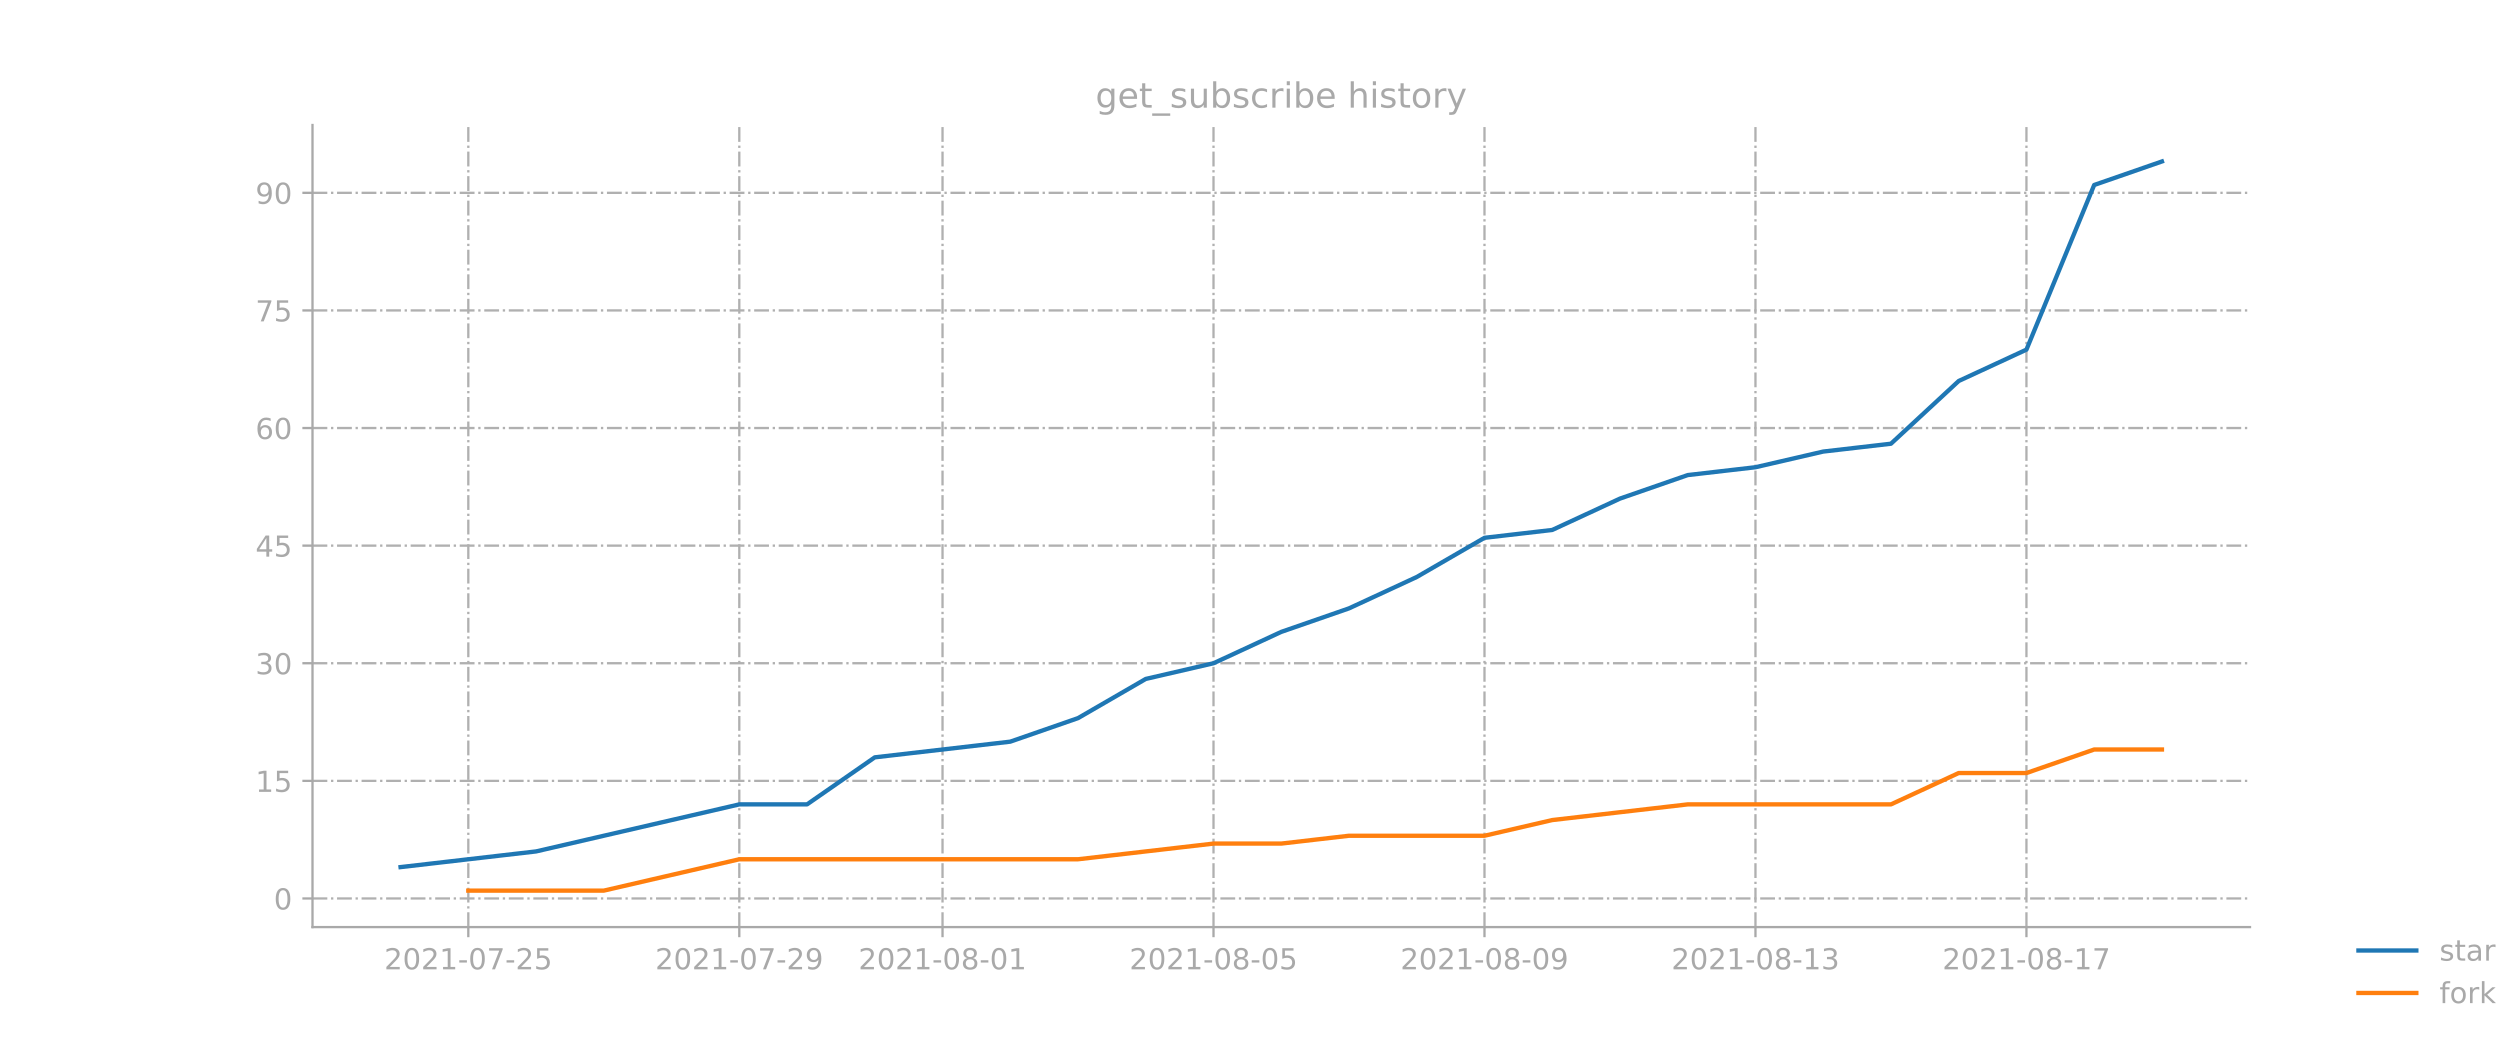
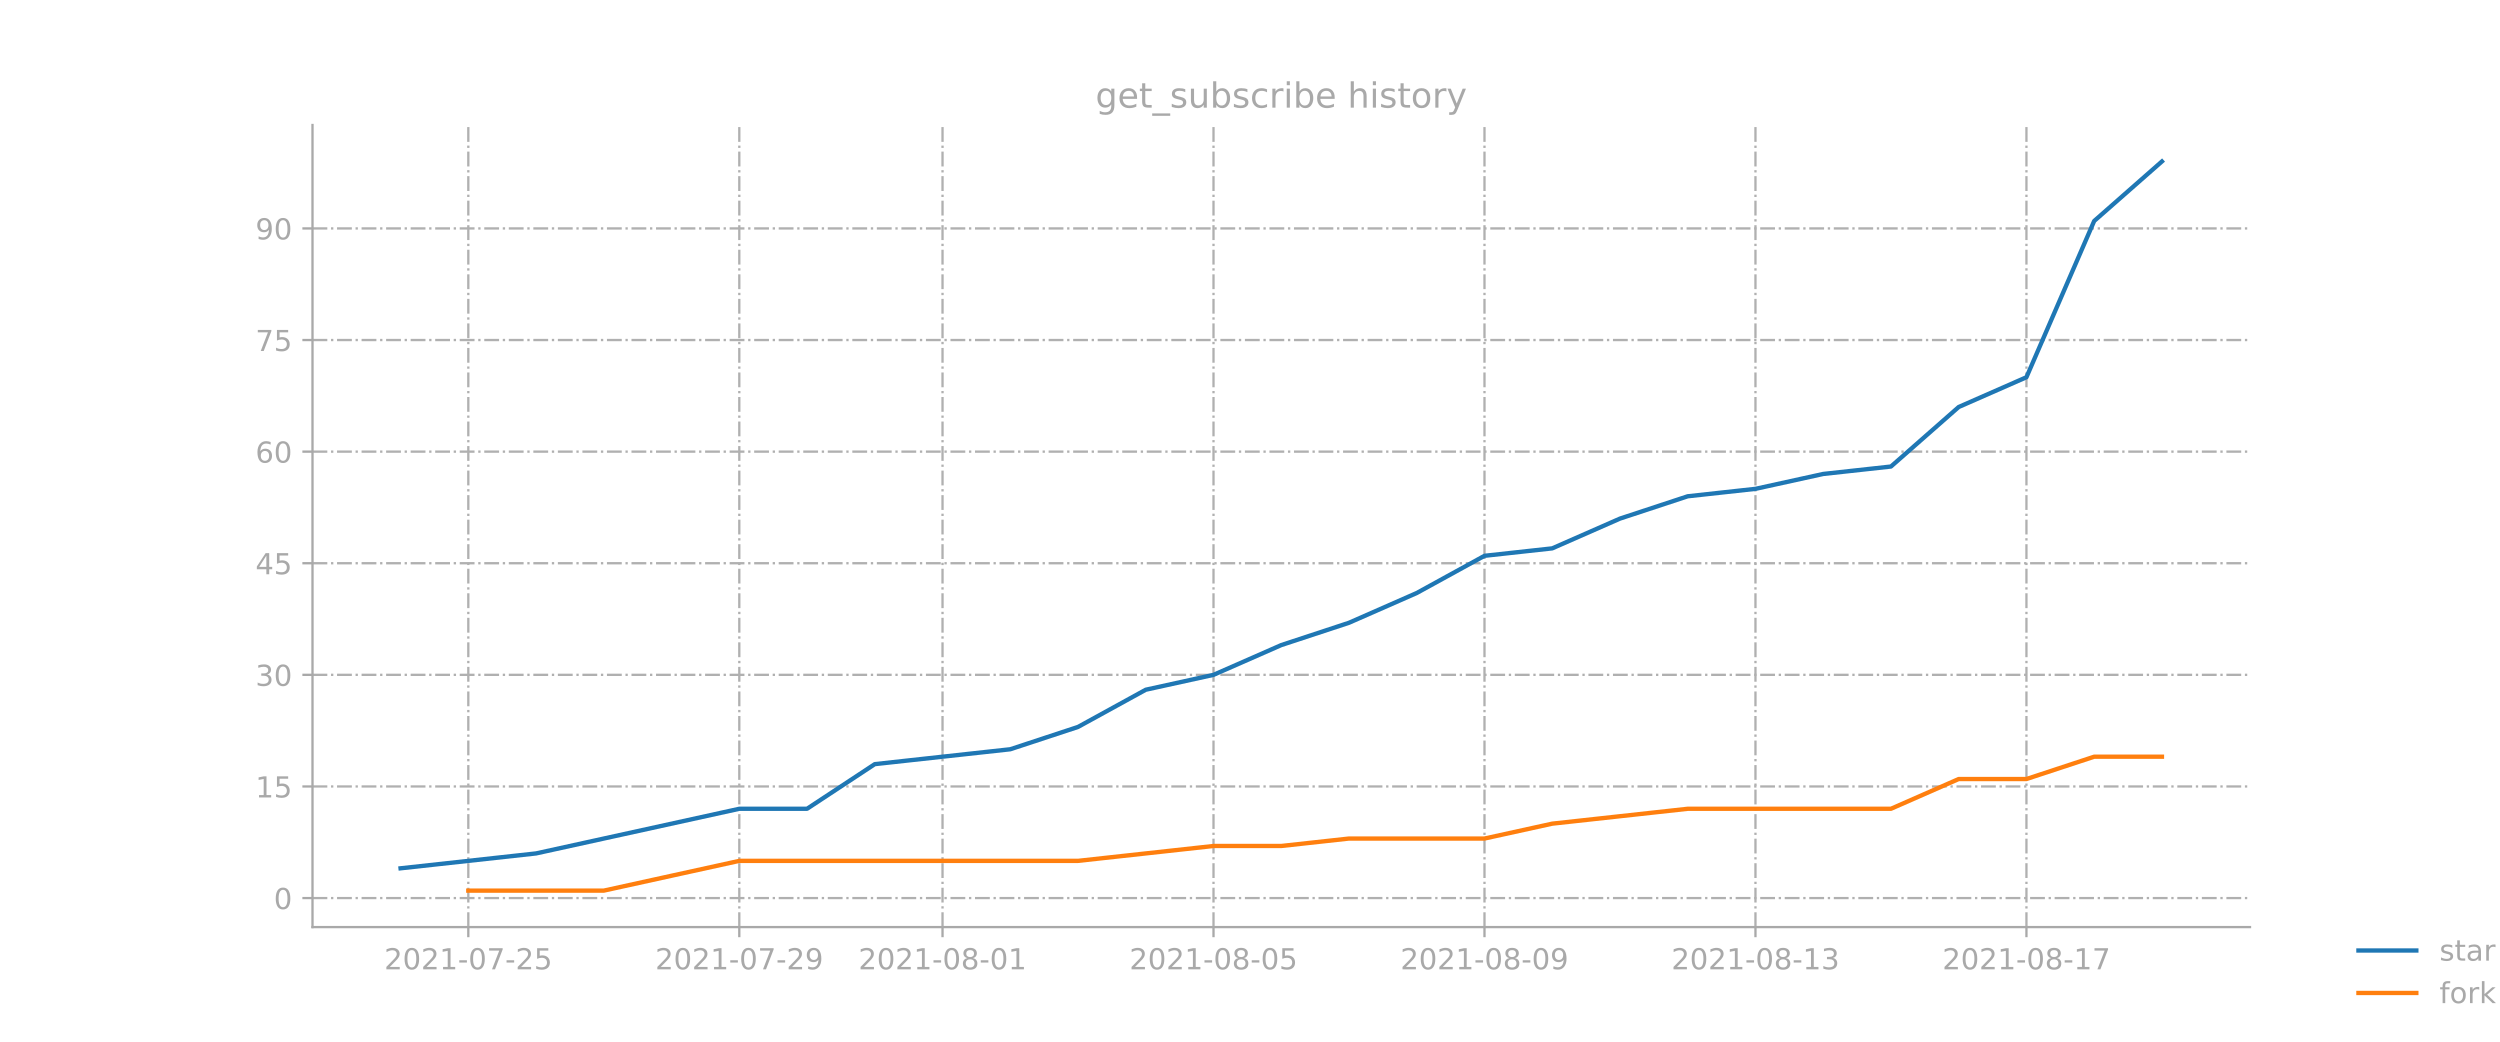
<svg xmlns="http://www.w3.org/2000/svg" xmlns:xlink="http://www.w3.org/1999/xlink" height="360pt" version="1.1" viewBox="0 0 864 360" width="864pt">
  <defs>
    <style type="text/css">*{stroke-linecap:butt;stroke-linejoin:round;}</style>
  </defs>
  <g id="figure_1">
    <g id="patch_1">
      <path d="M 0 360  L 864 360  L 864 0  L 0 0  z " style="fill:none;opacity:0;" />
    </g>
    <g id="axes_1">
      <g id="patch_2">
        <path d="M 108 320.4  L 777.6 320.4  L 777.6 43.2  L 108 43.2  z " style="fill:none;opacity:0;" />
      </g>
      <g id="matplotlib.axis_1">
        <g id="xtick_1">
          <g id="line2d_1">
-             <path clip-path="url(#pb019eb2b09)" d="M 161.849 320.4  L 161.849 43.2  " style="fill:none;stroke:#b0b0b0;stroke-dasharray:5.12,1.28,0.8,1.28;stroke-dashoffset:0;stroke-width:0.8;" />
+             <path clip-path="url(#pa0973a08f8)" d="M 161.849 320.4  L 161.849 43.2  " style="fill:none;stroke:#b0b0b0;stroke-dasharray:5.12,1.28,0.8,1.28;stroke-dashoffset:0;stroke-width:0.8;" />
          </g>
          <g id="line2d_2">
            <defs>
-               <path d="M 0 0  L 0 3.5  " id="m66d3cc88c0" style="stroke:#a9a9a9;stroke-width:0.8;" />
+               <path d="M 0 0  L 0 3.5  " id="m1a18a1e7d7" style="stroke:#a9a9a9;stroke-width:0.8;" />
            </defs>
            <g>
-               <use style="fill:#a9a9a9;stroke:#a9a9a9;stroke-width:0.8;" x="161.849" xlink:href="#m66d3cc88c0" y="320.4" />
+               <use style="fill:#a9a9a9;stroke:#a9a9a9;stroke-width:0.8;" x="161.849" xlink:href="#m1a18a1e7d7" y="320.4" />
            </g>
          </g>
          <g id="text_1">
            <g style="fill:#a9a9a9;" transform="translate(132.7911 334.9984)scale(0.1 -0.1)">
              <defs>
                <path d="M 1228 531  L 3431 531  L 3431 0  L 469 0  L 469 531  Q 828 903 1448 1529  Q 2069 2156 2228 2338  Q 2531 2678 2651 2914  Q 2772 3150 2772 3378  Q 2772 3750 2511 3984  Q 2250 4219 1831 4219  Q 1534 4219 1204 4116  Q 875 4013 500 3803  L 500 4441  Q 881 4594 1212 4672  Q 1544 4750 1819 4750  Q 2544 4750 2975 4387  Q 3406 4025 3406 3419  Q 3406 3131 3298 2873  Q 3191 2616 2906 2266  Q 2828 2175 2409 1742  Q 1991 1309 1228 531  z " id="DejaVuSans-32" transform="scale(0.015625)" />
                <path d="M 2034 4250  Q 1547 4250 1301 3770  Q 1056 3291 1056 2328  Q 1056 1369 1301 889  Q 1547 409 2034 409  Q 2525 409 2770 889  Q 3016 1369 3016 2328  Q 3016 3291 2770 3770  Q 2525 4250 2034 4250  z M 2034 4750  Q 2819 4750 3233 4129  Q 3647 3509 3647 2328  Q 3647 1150 3233 529  Q 2819 -91 2034 -91  Q 1250 -91 836 529  Q 422 1150 422 2328  Q 422 3509 836 4129  Q 1250 4750 2034 4750  z " id="DejaVuSans-30" transform="scale(0.015625)" />
                <path d="M 794 531  L 1825 531  L 1825 4091  L 703 3866  L 703 4441  L 1819 4666  L 2450 4666  L 2450 531  L 3481 531  L 3481 0  L 794 0  L 794 531  z " id="DejaVuSans-31" transform="scale(0.015625)" />
                <path d="M 313 2009  L 1997 2009  L 1997 1497  L 313 1497  L 313 2009  z " id="DejaVuSans-2d" transform="scale(0.015625)" />
                <path d="M 525 4666  L 3525 4666  L 3525 4397  L 1831 0  L 1172 0  L 2766 4134  L 525 4134  L 525 4666  z " id="DejaVuSans-37" transform="scale(0.015625)" />
                <path d="M 691 4666  L 3169 4666  L 3169 4134  L 1269 4134  L 1269 2991  Q 1406 3038 1543 3061  Q 1681 3084 1819 3084  Q 2600 3084 3056 2656  Q 3513 2228 3513 1497  Q 3513 744 3044 326  Q 2575 -91 1722 -91  Q 1428 -91 1123 -41  Q 819 9 494 109  L 494 744  Q 775 591 1075 516  Q 1375 441 1709 441  Q 2250 441 2565 725  Q 2881 1009 2881 1497  Q 2881 1984 2565 2268  Q 2250 2553 1709 2553  Q 1456 2553 1204 2497  Q 953 2441 691 2322  L 691 4666  z " id="DejaVuSans-35" transform="scale(0.015625)" />
              </defs>
              <use xlink:href="#DejaVuSans-32" />
              <use x="63.623" xlink:href="#DejaVuSans-30" />
              <use x="127.246" xlink:href="#DejaVuSans-32" />
              <use x="190.869" xlink:href="#DejaVuSans-31" />
              <use x="254.492" xlink:href="#DejaVuSans-2d" />
              <use x="290.576" xlink:href="#DejaVuSans-30" />
              <use x="354.199" xlink:href="#DejaVuSans-37" />
              <use x="417.822" xlink:href="#DejaVuSans-2d" />
              <use x="453.906" xlink:href="#DejaVuSans-32" />
              <use x="517.529" xlink:href="#DejaVuSans-35" />
            </g>
          </g>
        </g>
        <g id="xtick_2">
          <g id="line2d_3">
-             <path clip-path="url(#pb019eb2b09)" d="M 255.499 320.4  L 255.499 43.2  " style="fill:none;stroke:#b0b0b0;stroke-dasharray:5.12,1.28,0.8,1.28;stroke-dashoffset:0;stroke-width:0.8;" />
+             <path clip-path="url(#pa0973a08f8)" d="M 255.499 320.4  L 255.499 43.2  " style="fill:none;stroke:#b0b0b0;stroke-dasharray:5.12,1.28,0.8,1.28;stroke-dashoffset:0;stroke-width:0.8;" />
          </g>
          <g id="line2d_4">
            <g>
-               <use style="fill:#a9a9a9;stroke:#a9a9a9;stroke-width:0.8;" x="255.499" xlink:href="#m66d3cc88c0" y="320.4" />
+               <use style="fill:#a9a9a9;stroke:#a9a9a9;stroke-width:0.8;" x="255.499" xlink:href="#m1a18a1e7d7" y="320.4" />
            </g>
          </g>
          <g id="text_2">
            <g style="fill:#a9a9a9;" transform="translate(226.4415 334.9984)scale(0.1 -0.1)">
              <defs>
                <path d="M 703 97  L 703 672  Q 941 559 1184 500  Q 1428 441 1663 441  Q 2288 441 2617 861  Q 2947 1281 2994 2138  Q 2813 1869 2534 1725  Q 2256 1581 1919 1581  Q 1219 1581 811 2004  Q 403 2428 403 3163  Q 403 3881 828 4315  Q 1253 4750 1959 4750  Q 2769 4750 3195 4129  Q 3622 3509 3622 2328  Q 3622 1225 3098 567  Q 2575 -91 1691 -91  Q 1453 -91 1209 -44  Q 966 3 703 97  z M 1959 2075  Q 2384 2075 2632 2365  Q 2881 2656 2881 3163  Q 2881 3666 2632 3958  Q 2384 4250 1959 4250  Q 1534 4250 1286 3958  Q 1038 3666 1038 3163  Q 1038 2656 1286 2365  Q 1534 2075 1959 2075  z " id="DejaVuSans-39" transform="scale(0.015625)" />
              </defs>
              <use xlink:href="#DejaVuSans-32" />
              <use x="63.623" xlink:href="#DejaVuSans-30" />
              <use x="127.246" xlink:href="#DejaVuSans-32" />
              <use x="190.869" xlink:href="#DejaVuSans-31" />
              <use x="254.492" xlink:href="#DejaVuSans-2d" />
              <use x="290.576" xlink:href="#DejaVuSans-30" />
              <use x="354.199" xlink:href="#DejaVuSans-37" />
              <use x="417.822" xlink:href="#DejaVuSans-2d" />
              <use x="453.906" xlink:href="#DejaVuSans-32" />
              <use x="517.529" xlink:href="#DejaVuSans-39" />
            </g>
          </g>
        </g>
        <g id="xtick_3">
          <g id="line2d_5">
-             <path clip-path="url(#pb019eb2b09)" d="M 325.737 320.4  L 325.737 43.2  " style="fill:none;stroke:#b0b0b0;stroke-dasharray:5.12,1.28,0.8,1.28;stroke-dashoffset:0;stroke-width:0.8;" />
+             <path clip-path="url(#pa0973a08f8)" d="M 325.737 320.4  L 325.737 43.2  " style="fill:none;stroke:#b0b0b0;stroke-dasharray:5.12,1.28,0.8,1.28;stroke-dashoffset:0;stroke-width:0.8;" />
          </g>
          <g id="line2d_6">
            <g>
-               <use style="fill:#a9a9a9;stroke:#a9a9a9;stroke-width:0.8;" x="325.737" xlink:href="#m66d3cc88c0" y="320.4" />
+               <use style="fill:#a9a9a9;stroke:#a9a9a9;stroke-width:0.8;" x="325.737" xlink:href="#m1a18a1e7d7" y="320.4" />
            </g>
          </g>
          <g id="text_3">
            <g style="fill:#a9a9a9;" transform="translate(296.6793 334.9984)scale(0.1 -0.1)">
              <defs>
                <path d="M 2034 2216  Q 1584 2216 1326 1975  Q 1069 1734 1069 1313  Q 1069 891 1326 650  Q 1584 409 2034 409  Q 2484 409 2743 651  Q 3003 894 3003 1313  Q 3003 1734 2745 1975  Q 2488 2216 2034 2216  z M 1403 2484  Q 997 2584 770 2862  Q 544 3141 544 3541  Q 544 4100 942 4425  Q 1341 4750 2034 4750  Q 2731 4750 3128 4425  Q 3525 4100 3525 3541  Q 3525 3141 3298 2862  Q 3072 2584 2669 2484  Q 3125 2378 3379 2068  Q 3634 1759 3634 1313  Q 3634 634 3220 271  Q 2806 -91 2034 -91  Q 1263 -91 848 271  Q 434 634 434 1313  Q 434 1759 690 2068  Q 947 2378 1403 2484  z M 1172 3481  Q 1172 3119 1398 2916  Q 1625 2713 2034 2713  Q 2441 2713 2670 2916  Q 2900 3119 2900 3481  Q 2900 3844 2670 4047  Q 2441 4250 2034 4250  Q 1625 4250 1398 4047  Q 1172 3844 1172 3481  z " id="DejaVuSans-38" transform="scale(0.015625)" />
              </defs>
              <use xlink:href="#DejaVuSans-32" />
              <use x="63.623" xlink:href="#DejaVuSans-30" />
              <use x="127.246" xlink:href="#DejaVuSans-32" />
              <use x="190.869" xlink:href="#DejaVuSans-31" />
              <use x="254.492" xlink:href="#DejaVuSans-2d" />
              <use x="290.576" xlink:href="#DejaVuSans-30" />
              <use x="354.199" xlink:href="#DejaVuSans-38" />
              <use x="417.822" xlink:href="#DejaVuSans-2d" />
              <use x="453.906" xlink:href="#DejaVuSans-30" />
              <use x="517.529" xlink:href="#DejaVuSans-31" />
            </g>
          </g>
        </g>
        <g id="xtick_4">
          <g id="line2d_7">
-             <path clip-path="url(#pb019eb2b09)" d="M 419.387 320.4  L 419.387 43.2  " style="fill:none;stroke:#b0b0b0;stroke-dasharray:5.12,1.28,0.8,1.28;stroke-dashoffset:0;stroke-width:0.8;" />
+             <path clip-path="url(#pa0973a08f8)" d="M 419.387 320.4  L 419.387 43.2  " style="fill:none;stroke:#b0b0b0;stroke-dasharray:5.12,1.28,0.8,1.28;stroke-dashoffset:0;stroke-width:0.8;" />
          </g>
          <g id="line2d_8">
            <g>
-               <use style="fill:#a9a9a9;stroke:#a9a9a9;stroke-width:0.8;" x="419.387" xlink:href="#m66d3cc88c0" y="320.4" />
+               <use style="fill:#a9a9a9;stroke:#a9a9a9;stroke-width:0.8;" x="419.387" xlink:href="#m1a18a1e7d7" y="320.4" />
            </g>
          </g>
          <g id="text_4">
            <g style="fill:#a9a9a9;" transform="translate(390.3296 334.9984)scale(0.1 -0.1)">
              <use xlink:href="#DejaVuSans-32" />
              <use x="63.623" xlink:href="#DejaVuSans-30" />
              <use x="127.246" xlink:href="#DejaVuSans-32" />
              <use x="190.869" xlink:href="#DejaVuSans-31" />
              <use x="254.492" xlink:href="#DejaVuSans-2d" />
              <use x="290.576" xlink:href="#DejaVuSans-30" />
              <use x="354.199" xlink:href="#DejaVuSans-38" />
              <use x="417.822" xlink:href="#DejaVuSans-2d" />
              <use x="453.906" xlink:href="#DejaVuSans-30" />
              <use x="517.529" xlink:href="#DejaVuSans-35" />
            </g>
          </g>
        </g>
        <g id="xtick_5">
          <g id="line2d_9">
-             <path clip-path="url(#pb019eb2b09)" d="M 513.038 320.4  L 513.038 43.2  " style="fill:none;stroke:#b0b0b0;stroke-dasharray:5.12,1.28,0.8,1.28;stroke-dashoffset:0;stroke-width:0.8;" />
+             <path clip-path="url(#pa0973a08f8)" d="M 513.038 320.4  L 513.038 43.2  " style="fill:none;stroke:#b0b0b0;stroke-dasharray:5.12,1.28,0.8,1.28;stroke-dashoffset:0;stroke-width:0.8;" />
          </g>
          <g id="line2d_10">
            <g>
-               <use style="fill:#a9a9a9;stroke:#a9a9a9;stroke-width:0.8;" x="513.038" xlink:href="#m66d3cc88c0" y="320.4" />
+               <use style="fill:#a9a9a9;stroke:#a9a9a9;stroke-width:0.8;" x="513.038" xlink:href="#m1a18a1e7d7" y="320.4" />
            </g>
          </g>
          <g id="text_5">
            <g style="fill:#a9a9a9;" transform="translate(483.9799 334.9984)scale(0.1 -0.1)">
              <use xlink:href="#DejaVuSans-32" />
              <use x="63.623" xlink:href="#DejaVuSans-30" />
              <use x="127.246" xlink:href="#DejaVuSans-32" />
              <use x="190.869" xlink:href="#DejaVuSans-31" />
              <use x="254.492" xlink:href="#DejaVuSans-2d" />
              <use x="290.576" xlink:href="#DejaVuSans-30" />
              <use x="354.199" xlink:href="#DejaVuSans-38" />
              <use x="417.822" xlink:href="#DejaVuSans-2d" />
              <use x="453.906" xlink:href="#DejaVuSans-30" />
              <use x="517.529" xlink:href="#DejaVuSans-39" />
            </g>
          </g>
        </g>
        <g id="xtick_6">
          <g id="line2d_11">
-             <path clip-path="url(#pb019eb2b09)" d="M 606.688 320.4  L 606.688 43.2  " style="fill:none;stroke:#b0b0b0;stroke-dasharray:5.12,1.28,0.8,1.28;stroke-dashoffset:0;stroke-width:0.8;" />
+             <path clip-path="url(#pa0973a08f8)" d="M 606.688 320.4  L 606.688 43.2  " style="fill:none;stroke:#b0b0b0;stroke-dasharray:5.12,1.28,0.8,1.28;stroke-dashoffset:0;stroke-width:0.8;" />
          </g>
          <g id="line2d_12">
            <g>
-               <use style="fill:#a9a9a9;stroke:#a9a9a9;stroke-width:0.8;" x="606.688" xlink:href="#m66d3cc88c0" y="320.4" />
+               <use style="fill:#a9a9a9;stroke:#a9a9a9;stroke-width:0.8;" x="606.688" xlink:href="#m1a18a1e7d7" y="320.4" />
            </g>
          </g>
          <g id="text_6">
            <g style="fill:#a9a9a9;" transform="translate(577.6303 334.9984)scale(0.1 -0.1)">
              <defs>
                <path d="M 2597 2516  Q 3050 2419 3304 2112  Q 3559 1806 3559 1356  Q 3559 666 3084 287  Q 2609 -91 1734 -91  Q 1441 -91 1130 -33  Q 819 25 488 141  L 488 750  Q 750 597 1062 519  Q 1375 441 1716 441  Q 2309 441 2620 675  Q 2931 909 2931 1356  Q 2931 1769 2642 2001  Q 2353 2234 1838 2234  L 1294 2234  L 1294 2753  L 1863 2753  Q 2328 2753 2575 2939  Q 2822 3125 2822 3475  Q 2822 3834 2567 4026  Q 2313 4219 1838 4219  Q 1578 4219 1281 4162  Q 984 4106 628 3988  L 628 4550  Q 988 4650 1302 4700  Q 1616 4750 1894 4750  Q 2613 4750 3031 4423  Q 3450 4097 3450 3541  Q 3450 3153 3228 2886  Q 3006 2619 2597 2516  z " id="DejaVuSans-33" transform="scale(0.015625)" />
              </defs>
              <use xlink:href="#DejaVuSans-32" />
              <use x="63.623" xlink:href="#DejaVuSans-30" />
              <use x="127.246" xlink:href="#DejaVuSans-32" />
              <use x="190.869" xlink:href="#DejaVuSans-31" />
              <use x="254.492" xlink:href="#DejaVuSans-2d" />
              <use x="290.576" xlink:href="#DejaVuSans-30" />
              <use x="354.199" xlink:href="#DejaVuSans-38" />
              <use x="417.822" xlink:href="#DejaVuSans-2d" />
              <use x="453.906" xlink:href="#DejaVuSans-31" />
              <use x="517.529" xlink:href="#DejaVuSans-33" />
            </g>
          </g>
        </g>
        <g id="xtick_7">
          <g id="line2d_13">
-             <path clip-path="url(#pb019eb2b09)" d="M 700.338 320.4  L 700.338 43.2  " style="fill:none;stroke:#b0b0b0;stroke-dasharray:5.12,1.28,0.8,1.28;stroke-dashoffset:0;stroke-width:0.8;" />
+             <path clip-path="url(#pa0973a08f8)" d="M 700.338 320.4  L 700.338 43.2  " style="fill:none;stroke:#b0b0b0;stroke-dasharray:5.12,1.28,0.8,1.28;stroke-dashoffset:0;stroke-width:0.8;" />
          </g>
          <g id="line2d_14">
            <g>
-               <use style="fill:#a9a9a9;stroke:#a9a9a9;stroke-width:0.8;" x="700.338" xlink:href="#m66d3cc88c0" y="320.4" />
+               <use style="fill:#a9a9a9;stroke:#a9a9a9;stroke-width:0.8;" x="700.338" xlink:href="#m1a18a1e7d7" y="320.4" />
            </g>
          </g>
          <g id="text_7">
            <g style="fill:#a9a9a9;" transform="translate(671.2806 334.9984)scale(0.1 -0.1)">
              <use xlink:href="#DejaVuSans-32" />
              <use x="63.623" xlink:href="#DejaVuSans-30" />
              <use x="127.246" xlink:href="#DejaVuSans-32" />
              <use x="190.869" xlink:href="#DejaVuSans-31" />
              <use x="254.492" xlink:href="#DejaVuSans-2d" />
              <use x="290.576" xlink:href="#DejaVuSans-30" />
              <use x="354.199" xlink:href="#DejaVuSans-38" />
              <use x="417.822" xlink:href="#DejaVuSans-2d" />
              <use x="453.906" xlink:href="#DejaVuSans-31" />
              <use x="517.529" xlink:href="#DejaVuSans-37" />
            </g>
          </g>
        </g>
      </g>
      <g id="matplotlib.axis_2">
        <g id="ytick_1">
          <g id="line2d_15">
-             <path clip-path="url(#pb019eb2b09)" d="M 108 310.51  L 777.6 310.51  " style="fill:none;stroke:#b0b0b0;stroke-dasharray:5.12,1.28,0.8,1.28;stroke-dashoffset:0;stroke-width:0.8;" />
+             <path clip-path="url(#pa0973a08f8)" d="M 108 310.371  L 777.6 310.371  " style="fill:none;stroke:#b0b0b0;stroke-dasharray:5.12,1.28,0.8,1.28;stroke-dashoffset:0;stroke-width:0.8;" />
          </g>
          <g id="line2d_16">
            <defs>
-               <path d="M 0 0  L -3.5 0  " id="m560b01ccc2" style="stroke:#a9a9a9;stroke-width:0.8;" />
+               <path d="M 0 0  L -3.5 0  " id="m428ee29668" style="stroke:#a9a9a9;stroke-width:0.8;" />
            </defs>
            <g>
-               <use style="fill:#a9a9a9;stroke:#a9a9a9;stroke-width:0.8;" x="108" xlink:href="#m560b01ccc2" y="310.51" />
+               <use style="fill:#a9a9a9;stroke:#a9a9a9;stroke-width:0.8;" x="108" xlink:href="#m428ee29668" y="310.371" />
            </g>
          </g>
          <g id="text_8">
-             <g style="fill:#a9a9a9;" transform="translate(94.6375 314.3089)scale(0.1 -0.1)">
+             <g style="fill:#a9a9a9;" transform="translate(94.6375 314.1706)scale(0.1 -0.1)">
              <use xlink:href="#DejaVuSans-30" />
            </g>
          </g>
        </g>
        <g id="ytick_2">
          <g id="line2d_17">
-             <path clip-path="url(#pb019eb2b09)" d="M 108 269.865  L 777.6 269.865  " style="fill:none;stroke:#b0b0b0;stroke-dasharray:5.12,1.28,0.8,1.28;stroke-dashoffset:0;stroke-width:0.8;" />
+             <path clip-path="url(#pa0973a08f8)" d="M 108 271.8  L 777.6 271.8  " style="fill:none;stroke:#b0b0b0;stroke-dasharray:5.12,1.28,0.8,1.28;stroke-dashoffset:0;stroke-width:0.8;" />
          </g>
          <g id="line2d_18">
            <g>
-               <use style="fill:#a9a9a9;stroke:#a9a9a9;stroke-width:0.8;" x="108" xlink:href="#m560b01ccc2" y="269.865" />
+               <use style="fill:#a9a9a9;stroke:#a9a9a9;stroke-width:0.8;" x="108" xlink:href="#m428ee29668" y="271.8" />
            </g>
          </g>
          <g id="text_9">
-             <g style="fill:#a9a9a9;" transform="translate(88.275 273.6637)scale(0.1 -0.1)">
+             <g style="fill:#a9a9a9;" transform="translate(88.275 275.5992)scale(0.1 -0.1)">
              <use xlink:href="#DejaVuSans-31" />
              <use x="63.623" xlink:href="#DejaVuSans-35" />
            </g>
          </g>
        </g>
        <g id="ytick_3">
          <g id="line2d_19">
-             <path clip-path="url(#pb019eb2b09)" d="M 108 229.219  L 777.6 229.219  " style="fill:none;stroke:#b0b0b0;stroke-dasharray:5.12,1.28,0.8,1.28;stroke-dashoffset:0;stroke-width:0.8;" />
+             <path clip-path="url(#pa0973a08f8)" d="M 108 233.229  L 777.6 233.229  " style="fill:none;stroke:#b0b0b0;stroke-dasharray:5.12,1.28,0.8,1.28;stroke-dashoffset:0;stroke-width:0.8;" />
          </g>
          <g id="line2d_20">
            <g>
-               <use style="fill:#a9a9a9;stroke:#a9a9a9;stroke-width:0.8;" x="108" xlink:href="#m560b01ccc2" y="229.219" />
+               <use style="fill:#a9a9a9;stroke:#a9a9a9;stroke-width:0.8;" x="108" xlink:href="#m428ee29668" y="233.229" />
            </g>
          </g>
          <g id="text_10">
-             <g style="fill:#a9a9a9;" transform="translate(88.275 233.0186)scale(0.1 -0.1)">
+             <g style="fill:#a9a9a9;" transform="translate(88.275 237.0278)scale(0.1 -0.1)">
              <use xlink:href="#DejaVuSans-33" />
              <use x="63.623" xlink:href="#DejaVuSans-30" />
            </g>
          </g>
        </g>
        <g id="ytick_4">
          <g id="line2d_21">
-             <path clip-path="url(#pb019eb2b09)" d="M 108 188.574  L 777.6 188.574  " style="fill:none;stroke:#b0b0b0;stroke-dasharray:5.12,1.28,0.8,1.28;stroke-dashoffset:0;stroke-width:0.8;" />
+             <path clip-path="url(#pa0973a08f8)" d="M 108 194.657  L 777.6 194.657  " style="fill:none;stroke:#b0b0b0;stroke-dasharray:5.12,1.28,0.8,1.28;stroke-dashoffset:0;stroke-width:0.8;" />
          </g>
          <g id="line2d_22">
            <g>
-               <use style="fill:#a9a9a9;stroke:#a9a9a9;stroke-width:0.8;" x="108" xlink:href="#m560b01ccc2" y="188.574" />
+               <use style="fill:#a9a9a9;stroke:#a9a9a9;stroke-width:0.8;" x="108" xlink:href="#m428ee29668" y="194.657" />
            </g>
          </g>
          <g id="text_11">
-             <g style="fill:#a9a9a9;" transform="translate(88.275 192.3734)scale(0.1 -0.1)">
+             <g style="fill:#a9a9a9;" transform="translate(88.275 198.4564)scale(0.1 -0.1)">
              <defs>
                <path d="M 2419 4116  L 825 1625  L 2419 1625  L 2419 4116  z M 2253 4666  L 3047 4666  L 3047 1625  L 3713 1625  L 3713 1100  L 3047 1100  L 3047 0  L 2419 0  L 2419 1100  L 313 1100  L 313 1709  L 2253 4666  z " id="DejaVuSans-34" transform="scale(0.015625)" />
              </defs>
              <use xlink:href="#DejaVuSans-34" />
              <use x="63.623" xlink:href="#DejaVuSans-35" />
            </g>
          </g>
        </g>
        <g id="ytick_5">
          <g id="line2d_23">
-             <path clip-path="url(#pb019eb2b09)" d="M 108 147.929  L 777.6 147.929  " style="fill:none;stroke:#b0b0b0;stroke-dasharray:5.12,1.28,0.8,1.28;stroke-dashoffset:0;stroke-width:0.8;" />
+             <path clip-path="url(#pa0973a08f8)" d="M 108 156.086  L 777.6 156.086  " style="fill:none;stroke:#b0b0b0;stroke-dasharray:5.12,1.28,0.8,1.28;stroke-dashoffset:0;stroke-width:0.8;" />
          </g>
          <g id="line2d_24">
            <g>
-               <use style="fill:#a9a9a9;stroke:#a9a9a9;stroke-width:0.8;" x="108" xlink:href="#m560b01ccc2" y="147.929" />
+               <use style="fill:#a9a9a9;stroke:#a9a9a9;stroke-width:0.8;" x="108" xlink:href="#m428ee29668" y="156.086" />
            </g>
          </g>
          <g id="text_12">
-             <g style="fill:#a9a9a9;" transform="translate(88.275 151.7283)scale(0.1 -0.1)">
+             <g style="fill:#a9a9a9;" transform="translate(88.275 159.8849)scale(0.1 -0.1)">
              <defs>
                <path d="M 2113 2584  Q 1688 2584 1439 2293  Q 1191 2003 1191 1497  Q 1191 994 1439 701  Q 1688 409 2113 409  Q 2538 409 2786 701  Q 3034 994 3034 1497  Q 3034 2003 2786 2293  Q 2538 2584 2113 2584  z M 3366 4563  L 3366 3988  Q 3128 4100 2886 4159  Q 2644 4219 2406 4219  Q 1781 4219 1451 3797  Q 1122 3375 1075 2522  Q 1259 2794 1537 2939  Q 1816 3084 2150 3084  Q 2853 3084 3261 2657  Q 3669 2231 3669 1497  Q 3669 778 3244 343  Q 2819 -91 2113 -91  Q 1303 -91 875 529  Q 447 1150 447 2328  Q 447 3434 972 4092  Q 1497 4750 2381 4750  Q 2619 4750 2861 4703  Q 3103 4656 3366 4563  z " id="DejaVuSans-36" transform="scale(0.015625)" />
              </defs>
              <use xlink:href="#DejaVuSans-36" />
              <use x="63.623" xlink:href="#DejaVuSans-30" />
            </g>
          </g>
        </g>
        <g id="ytick_6">
          <g id="line2d_25">
-             <path clip-path="url(#pb019eb2b09)" d="M 108 107.284  L 777.6 107.284  " style="fill:none;stroke:#b0b0b0;stroke-dasharray:5.12,1.28,0.8,1.28;stroke-dashoffset:0;stroke-width:0.8;" />
+             <path clip-path="url(#pa0973a08f8)" d="M 108 117.514  L 777.6 117.514  " style="fill:none;stroke:#b0b0b0;stroke-dasharray:5.12,1.28,0.8,1.28;stroke-dashoffset:0;stroke-width:0.8;" />
          </g>
          <g id="line2d_26">
            <g>
-               <use style="fill:#a9a9a9;stroke:#a9a9a9;stroke-width:0.8;" x="108" xlink:href="#m560b01ccc2" y="107.284" />
+               <use style="fill:#a9a9a9;stroke:#a9a9a9;stroke-width:0.8;" x="108" xlink:href="#m428ee29668" y="117.514" />
            </g>
          </g>
          <g id="text_13">
-             <g style="fill:#a9a9a9;" transform="translate(88.275 111.0831)scale(0.1 -0.1)">
+             <g style="fill:#a9a9a9;" transform="translate(88.275 121.3135)scale(0.1 -0.1)">
              <use xlink:href="#DejaVuSans-37" />
              <use x="63.623" xlink:href="#DejaVuSans-35" />
            </g>
          </g>
        </g>
        <g id="ytick_7">
          <g id="line2d_27">
-             <path clip-path="url(#pb019eb2b09)" d="M 108 66.639  L 777.6 66.639  " style="fill:none;stroke:#b0b0b0;stroke-dasharray:5.12,1.28,0.8,1.28;stroke-dashoffset:0;stroke-width:0.8;" />
+             <path clip-path="url(#pa0973a08f8)" d="M 108 78.943  L 777.6 78.943  " style="fill:none;stroke:#b0b0b0;stroke-dasharray:5.12,1.28,0.8,1.28;stroke-dashoffset:0;stroke-width:0.8;" />
          </g>
          <g id="line2d_28">
            <g>
-               <use style="fill:#a9a9a9;stroke:#a9a9a9;stroke-width:0.8;" x="108" xlink:href="#m560b01ccc2" y="66.639" />
+               <use style="fill:#a9a9a9;stroke:#a9a9a9;stroke-width:0.8;" x="108" xlink:href="#m428ee29668" y="78.943" />
            </g>
          </g>
          <g id="text_14">
-             <g style="fill:#a9a9a9;" transform="translate(88.275 70.43793)scale(0.1 -0.1)">
+             <g style="fill:#a9a9a9;" transform="translate(88.275 82.74208)scale(0.1 -0.1)">
              <use xlink:href="#DejaVuSans-39" />
              <use x="63.623" xlink:href="#DejaVuSans-30" />
            </g>
          </g>
        </g>
      </g>
      <g id="line2d_29">
-         <path clip-path="url(#pb019eb2b09)" d="M 138.436 299.671  L 161.849 296.961  L 185.262 294.252  L 208.674 288.832  L 232.087 283.413  L 255.499 277.994  L 278.912 277.994  L 302.324 261.735  L 325.737 259.026  L 349.15 256.316  L 372.562 248.187  L 395.975 234.639  L 419.387 229.219  L 442.8 218.381  L 466.213 210.252  L 489.625 199.413  L 513.038 185.865  L 536.45 183.155  L 559.863 172.316  L 583.276 164.187  L 606.688 161.477  L 630.101 156.058  L 653.513 153.348  L 676.926 131.671  L 700.338 120.832  L 723.751 63.929  L 747.164 55.8  " style="fill:none;stroke:#1f77b4;stroke-linecap:square;stroke-width:1.5;" />
+         <path clip-path="url(#pa0973a08f8)" d="M 138.436 300.086  L 161.849 297.514  L 185.262 294.943  L 208.674 289.8  L 232.087 284.657  L 255.499 279.514  L 278.912 279.514  L 302.324 264.086  L 325.737 261.514  L 349.15 258.943  L 372.562 251.229  L 395.975 238.371  L 419.387 233.229  L 442.8 222.943  L 466.213 215.229  L 489.625 204.943  L 513.038 192.086  L 536.45 189.514  L 559.863 179.229  L 583.276 171.514  L 606.688 168.943  L 630.101 163.8  L 653.513 161.229  L 676.926 140.657  L 700.338 130.371  L 723.751 76.371  L 747.164 55.8  " style="fill:none;stroke:#1f77b4;stroke-linecap:square;stroke-width:1.5;" />
      </g>
      <g id="line2d_30">
-         <path clip-path="url(#pb019eb2b09)" d="M 161.849 307.8  L 185.262 307.8  L 208.674 307.8  L 232.087 302.381  L 255.499 296.961  L 278.912 296.961  L 302.324 296.961  L 325.737 296.961  L 349.15 296.961  L 372.562 296.961  L 395.975 294.252  L 419.387 291.542  L 442.8 291.542  L 466.213 288.832  L 489.625 288.832  L 513.038 288.832  L 536.45 283.413  L 559.863 280.703  L 583.276 277.994  L 606.688 277.994  L 630.101 277.994  L 653.513 277.994  L 676.926 267.155  L 700.338 267.155  L 723.751 259.026  L 747.164 259.026  " style="fill:none;stroke:#ff7f0e;stroke-linecap:square;stroke-width:1.5;" />
+         <path clip-path="url(#pa0973a08f8)" d="M 161.849 307.8  L 185.262 307.8  L 208.674 307.8  L 232.087 302.657  L 255.499 297.514  L 278.912 297.514  L 302.324 297.514  L 325.737 297.514  L 349.15 297.514  L 372.562 297.514  L 395.975 294.943  L 419.387 292.371  L 442.8 292.371  L 466.213 289.8  L 489.625 289.8  L 513.038 289.8  L 536.45 284.657  L 559.863 282.086  L 583.276 279.514  L 606.688 279.514  L 630.101 279.514  L 653.513 279.514  L 676.926 269.229  L 700.338 269.229  L 723.751 261.514  L 747.164 261.514  " style="fill:none;stroke:#ff7f0e;stroke-linecap:square;stroke-width:1.5;" />
      </g>
      <g id="patch_3">
        <path d="M 108 320.4  L 108 43.2  " style="fill:none;stroke:#a9a9a9;stroke-linecap:square;stroke-linejoin:miter;stroke-width:0.8;" />
      </g>
      <g id="patch_4">
        <path d="M 777.6 320.4  L 777.6 43.2  " style="fill:none;" />
      </g>
      <g id="patch_5">
        <path d="M 108 320.4  L 777.6 320.4  " style="fill:none;stroke:#a9a9a9;stroke-linecap:square;stroke-linejoin:miter;stroke-width:0.8;" />
      </g>
      <g id="patch_6">
        <path d="M 108 43.2  L 777.6 43.2  " style="fill:none;" />
      </g>
      <g id="text_15">
        <g style="fill:#a9a9a9;" transform="translate(378.6075 37.2)scale(0.12 -0.12)">
          <defs>
            <path d="M 2906 1791  Q 2906 2416 2648 2759  Q 2391 3103 1925 3103  Q 1463 3103 1205 2759  Q 947 2416 947 1791  Q 947 1169 1205 825  Q 1463 481 1925 481  Q 2391 481 2648 825  Q 2906 1169 2906 1791  z M 3481 434  Q 3481 -459 3084 -895  Q 2688 -1331 1869 -1331  Q 1566 -1331 1297 -1286  Q 1028 -1241 775 -1147  L 775 -588  Q 1028 -725 1275 -790  Q 1522 -856 1778 -856  Q 2344 -856 2625 -561  Q 2906 -266 2906 331  L 2906 616  Q 2728 306 2450 153  Q 2172 0 1784 0  Q 1141 0 747 490  Q 353 981 353 1791  Q 353 2603 747 3093  Q 1141 3584 1784 3584  Q 2172 3584 2450 3431  Q 2728 3278 2906 2969  L 2906 3500  L 3481 3500  L 3481 434  z " id="DejaVuSans-67" transform="scale(0.015625)" />
            <path d="M 3597 1894  L 3597 1613  L 953 1613  Q 991 1019 1311 708  Q 1631 397 2203 397  Q 2534 397 2845 478  Q 3156 559 3463 722  L 3463 178  Q 3153 47 2828 -22  Q 2503 -91 2169 -91  Q 1331 -91 842 396  Q 353 884 353 1716  Q 353 2575 817 3079  Q 1281 3584 2069 3584  Q 2775 3584 3186 3129  Q 3597 2675 3597 1894  z M 3022 2063  Q 3016 2534 2758 2815  Q 2500 3097 2075 3097  Q 1594 3097 1305 2825  Q 1016 2553 972 2059  L 3022 2063  z " id="DejaVuSans-65" transform="scale(0.015625)" />
            <path d="M 1172 4494  L 1172 3500  L 2356 3500  L 2356 3053  L 1172 3053  L 1172 1153  Q 1172 725 1289 603  Q 1406 481 1766 481  L 2356 481  L 2356 0  L 1766 0  Q 1100 0 847 248  Q 594 497 594 1153  L 594 3053  L 172 3053  L 172 3500  L 594 3500  L 594 4494  L 1172 4494  z " id="DejaVuSans-74" transform="scale(0.015625)" />
            <path d="M 3263 -1063  L 3263 -1509  L -63 -1509  L -63 -1063  L 3263 -1063  z " id="DejaVuSans-5f" transform="scale(0.015625)" />
            <path d="M 2834 3397  L 2834 2853  Q 2591 2978 2328 3040  Q 2066 3103 1784 3103  Q 1356 3103 1142 2972  Q 928 2841 928 2578  Q 928 2378 1081 2264  Q 1234 2150 1697 2047  L 1894 2003  Q 2506 1872 2764 1633  Q 3022 1394 3022 966  Q 3022 478 2636 193  Q 2250 -91 1575 -91  Q 1294 -91 989 -36  Q 684 19 347 128  L 347 722  Q 666 556 975 473  Q 1284 391 1588 391  Q 1994 391 2212 530  Q 2431 669 2431 922  Q 2431 1156 2273 1281  Q 2116 1406 1581 1522  L 1381 1569  Q 847 1681 609 1914  Q 372 2147 372 2553  Q 372 3047 722 3315  Q 1072 3584 1716 3584  Q 2034 3584 2315 3537  Q 2597 3491 2834 3397  z " id="DejaVuSans-73" transform="scale(0.015625)" />
            <path d="M 544 1381  L 544 3500  L 1119 3500  L 1119 1403  Q 1119 906 1312 657  Q 1506 409 1894 409  Q 2359 409 2629 706  Q 2900 1003 2900 1516  L 2900 3500  L 3475 3500  L 3475 0  L 2900 0  L 2900 538  Q 2691 219 2414 64  Q 2138 -91 1772 -91  Q 1169 -91 856 284  Q 544 659 544 1381  z M 1991 3584  L 1991 3584  z " id="DejaVuSans-75" transform="scale(0.015625)" />
            <path d="M 3116 1747  Q 3116 2381 2855 2742  Q 2594 3103 2138 3103  Q 1681 3103 1420 2742  Q 1159 2381 1159 1747  Q 1159 1113 1420 752  Q 1681 391 2138 391  Q 2594 391 2855 752  Q 3116 1113 3116 1747  z M 1159 2969  Q 1341 3281 1617 3432  Q 1894 3584 2278 3584  Q 2916 3584 3314 3078  Q 3713 2572 3713 1747  Q 3713 922 3314 415  Q 2916 -91 2278 -91  Q 1894 -91 1617 61  Q 1341 213 1159 525  L 1159 0  L 581 0  L 581 4863  L 1159 4863  L 1159 2969  z " id="DejaVuSans-62" transform="scale(0.015625)" />
            <path d="M 3122 3366  L 3122 2828  Q 2878 2963 2633 3030  Q 2388 3097 2138 3097  Q 1578 3097 1268 2742  Q 959 2388 959 1747  Q 959 1106 1268 751  Q 1578 397 2138 397  Q 2388 397 2633 464  Q 2878 531 3122 666  L 3122 134  Q 2881 22 2623 -34  Q 2366 -91 2075 -91  Q 1284 -91 818 406  Q 353 903 353 1747  Q 353 2603 823 3093  Q 1294 3584 2113 3584  Q 2378 3584 2631 3529  Q 2884 3475 3122 3366  z " id="DejaVuSans-63" transform="scale(0.015625)" />
            <path d="M 2631 2963  Q 2534 3019 2420 3045  Q 2306 3072 2169 3072  Q 1681 3072 1420 2755  Q 1159 2438 1159 1844  L 1159 0  L 581 0  L 581 3500  L 1159 3500  L 1159 2956  Q 1341 3275 1631 3429  Q 1922 3584 2338 3584  Q 2397 3584 2469 3576  Q 2541 3569 2628 3553  L 2631 2963  z " id="DejaVuSans-72" transform="scale(0.015625)" />
            <path d="M 603 3500  L 1178 3500  L 1178 0  L 603 0  L 603 3500  z M 603 4863  L 1178 4863  L 1178 4134  L 603 4134  L 603 4863  z " id="DejaVuSans-69" transform="scale(0.015625)" />
            <path id="DejaVuSans-20" transform="scale(0.015625)" />
            <path d="M 3513 2113  L 3513 0  L 2938 0  L 2938 2094  Q 2938 2591 2744 2837  Q 2550 3084 2163 3084  Q 1697 3084 1428 2787  Q 1159 2491 1159 1978  L 1159 0  L 581 0  L 581 4863  L 1159 4863  L 1159 2956  Q 1366 3272 1645 3428  Q 1925 3584 2291 3584  Q 2894 3584 3203 3211  Q 3513 2838 3513 2113  z " id="DejaVuSans-68" transform="scale(0.015625)" />
            <path d="M 1959 3097  Q 1497 3097 1228 2736  Q 959 2375 959 1747  Q 959 1119 1226 758  Q 1494 397 1959 397  Q 2419 397 2687 759  Q 2956 1122 2956 1747  Q 2956 2369 2687 2733  Q 2419 3097 1959 3097  z M 1959 3584  Q 2709 3584 3137 3096  Q 3566 2609 3566 1747  Q 3566 888 3137 398  Q 2709 -91 1959 -91  Q 1206 -91 779 398  Q 353 888 353 1747  Q 353 2609 779 3096  Q 1206 3584 1959 3584  z " id="DejaVuSans-6f" transform="scale(0.015625)" />
            <path d="M 2059 -325  Q 1816 -950 1584 -1140  Q 1353 -1331 966 -1331  L 506 -1331  L 506 -850  L 844 -850  Q 1081 -850 1212 -737  Q 1344 -625 1503 -206  L 1606 56  L 191 3500  L 800 3500  L 1894 763  L 2988 3500  L 3597 3500  L 2059 -325  z " id="DejaVuSans-79" transform="scale(0.015625)" />
          </defs>
          <use xlink:href="#DejaVuSans-67" />
          <use x="63.477" xlink:href="#DejaVuSans-65" />
          <use x="125" xlink:href="#DejaVuSans-74" />
          <use x="164.209" xlink:href="#DejaVuSans-5f" />
          <use x="214.209" xlink:href="#DejaVuSans-73" />
          <use x="266.309" xlink:href="#DejaVuSans-75" />
          <use x="329.688" xlink:href="#DejaVuSans-62" />
          <use x="393.164" xlink:href="#DejaVuSans-73" />
          <use x="445.264" xlink:href="#DejaVuSans-63" />
          <use x="500.244" xlink:href="#DejaVuSans-72" />
          <use x="541.357" xlink:href="#DejaVuSans-69" />
          <use x="569.141" xlink:href="#DejaVuSans-62" />
          <use x="632.617" xlink:href="#DejaVuSans-65" />
          <use x="694.141" xlink:href="#DejaVuSans-20" />
          <use x="725.928" xlink:href="#DejaVuSans-68" />
          <use x="789.307" xlink:href="#DejaVuSans-69" />
          <use x="817.09" xlink:href="#DejaVuSans-73" />
          <use x="869.189" xlink:href="#DejaVuSans-74" />
          <use x="908.398" xlink:href="#DejaVuSans-6f" />
          <use x="969.58" xlink:href="#DejaVuSans-72" />
          <use x="1010.693" xlink:href="#DejaVuSans-79" />
        </g>
      </g>
      <g id="legend_1">
        <g id="line2d_31">
          <path d="M 815.08 328.498  L 835.08 328.498  " style="fill:none;stroke:#1f77b4;stroke-linecap:square;stroke-width:1.5;" />
        </g>
        <g id="line2d_32" />
        <g id="text_16">
          <g style="fill:#a9a9a9;" transform="translate(843.08 331.9984)scale(0.1 -0.1)">
            <defs>
              <path d="M 2194 1759  Q 1497 1759 1228 1600  Q 959 1441 959 1056  Q 959 750 1161 570  Q 1363 391 1709 391  Q 2188 391 2477 730  Q 2766 1069 2766 1631  L 2766 1759  L 2194 1759  z M 3341 1997  L 3341 0  L 2766 0  L 2766 531  Q 2569 213 2275 61  Q 1981 -91 1556 -91  Q 1019 -91 701 211  Q 384 513 384 1019  Q 384 1609 779 1909  Q 1175 2209 1959 2209  L 2766 2209  L 2766 2266  Q 2766 2663 2505 2880  Q 2244 3097 1772 3097  Q 1472 3097 1187 3025  Q 903 2953 641 2809  L 641 3341  Q 956 3463 1253 3523  Q 1550 3584 1831 3584  Q 2591 3584 2966 3190  Q 3341 2797 3341 1997  z " id="DejaVuSans-61" transform="scale(0.015625)" />
            </defs>
            <use xlink:href="#DejaVuSans-73" />
            <use x="52.1" xlink:href="#DejaVuSans-74" />
            <use x="91.309" xlink:href="#DejaVuSans-61" />
            <use x="152.588" xlink:href="#DejaVuSans-72" />
          </g>
        </g>
        <g id="line2d_33">
          <path d="M 815.08 343.177  L 835.08 343.177  " style="fill:none;stroke:#ff7f0e;stroke-linecap:square;stroke-width:1.5;" />
        </g>
        <g id="line2d_34" />
        <g id="text_17">
          <g style="fill:#a9a9a9;" transform="translate(843.08 346.6766)scale(0.1 -0.1)">
            <defs>
              <path d="M 2375 4863  L 2375 4384  L 1825 4384  Q 1516 4384 1395 4259  Q 1275 4134 1275 3809  L 1275 3500  L 2222 3500  L 2222 3053  L 1275 3053  L 1275 0  L 697 0  L 697 3053  L 147 3053  L 147 3500  L 697 3500  L 697 3744  Q 697 4328 969 4595  Q 1241 4863 1831 4863  L 2375 4863  z " id="DejaVuSans-66" transform="scale(0.015625)" />
              <path d="M 581 4863  L 1159 4863  L 1159 1991  L 2875 3500  L 3609 3500  L 1753 1863  L 3688 0  L 2938 0  L 1159 1709  L 1159 0  L 581 0  L 581 4863  z " id="DejaVuSans-6b" transform="scale(0.015625)" />
            </defs>
            <use xlink:href="#DejaVuSans-66" />
            <use x="35.205" xlink:href="#DejaVuSans-6f" />
            <use x="96.387" xlink:href="#DejaVuSans-72" />
            <use x="137.5" xlink:href="#DejaVuSans-6b" />
          </g>
        </g>
      </g>
    </g>
  </g>
  <defs>
-     <clipPath id="pb019eb2b09">
+     <clipPath id="pa0973a08f8">
      <rect height="277.2" width="669.6" x="108" y="43.2" />
    </clipPath>
  </defs>
</svg>
